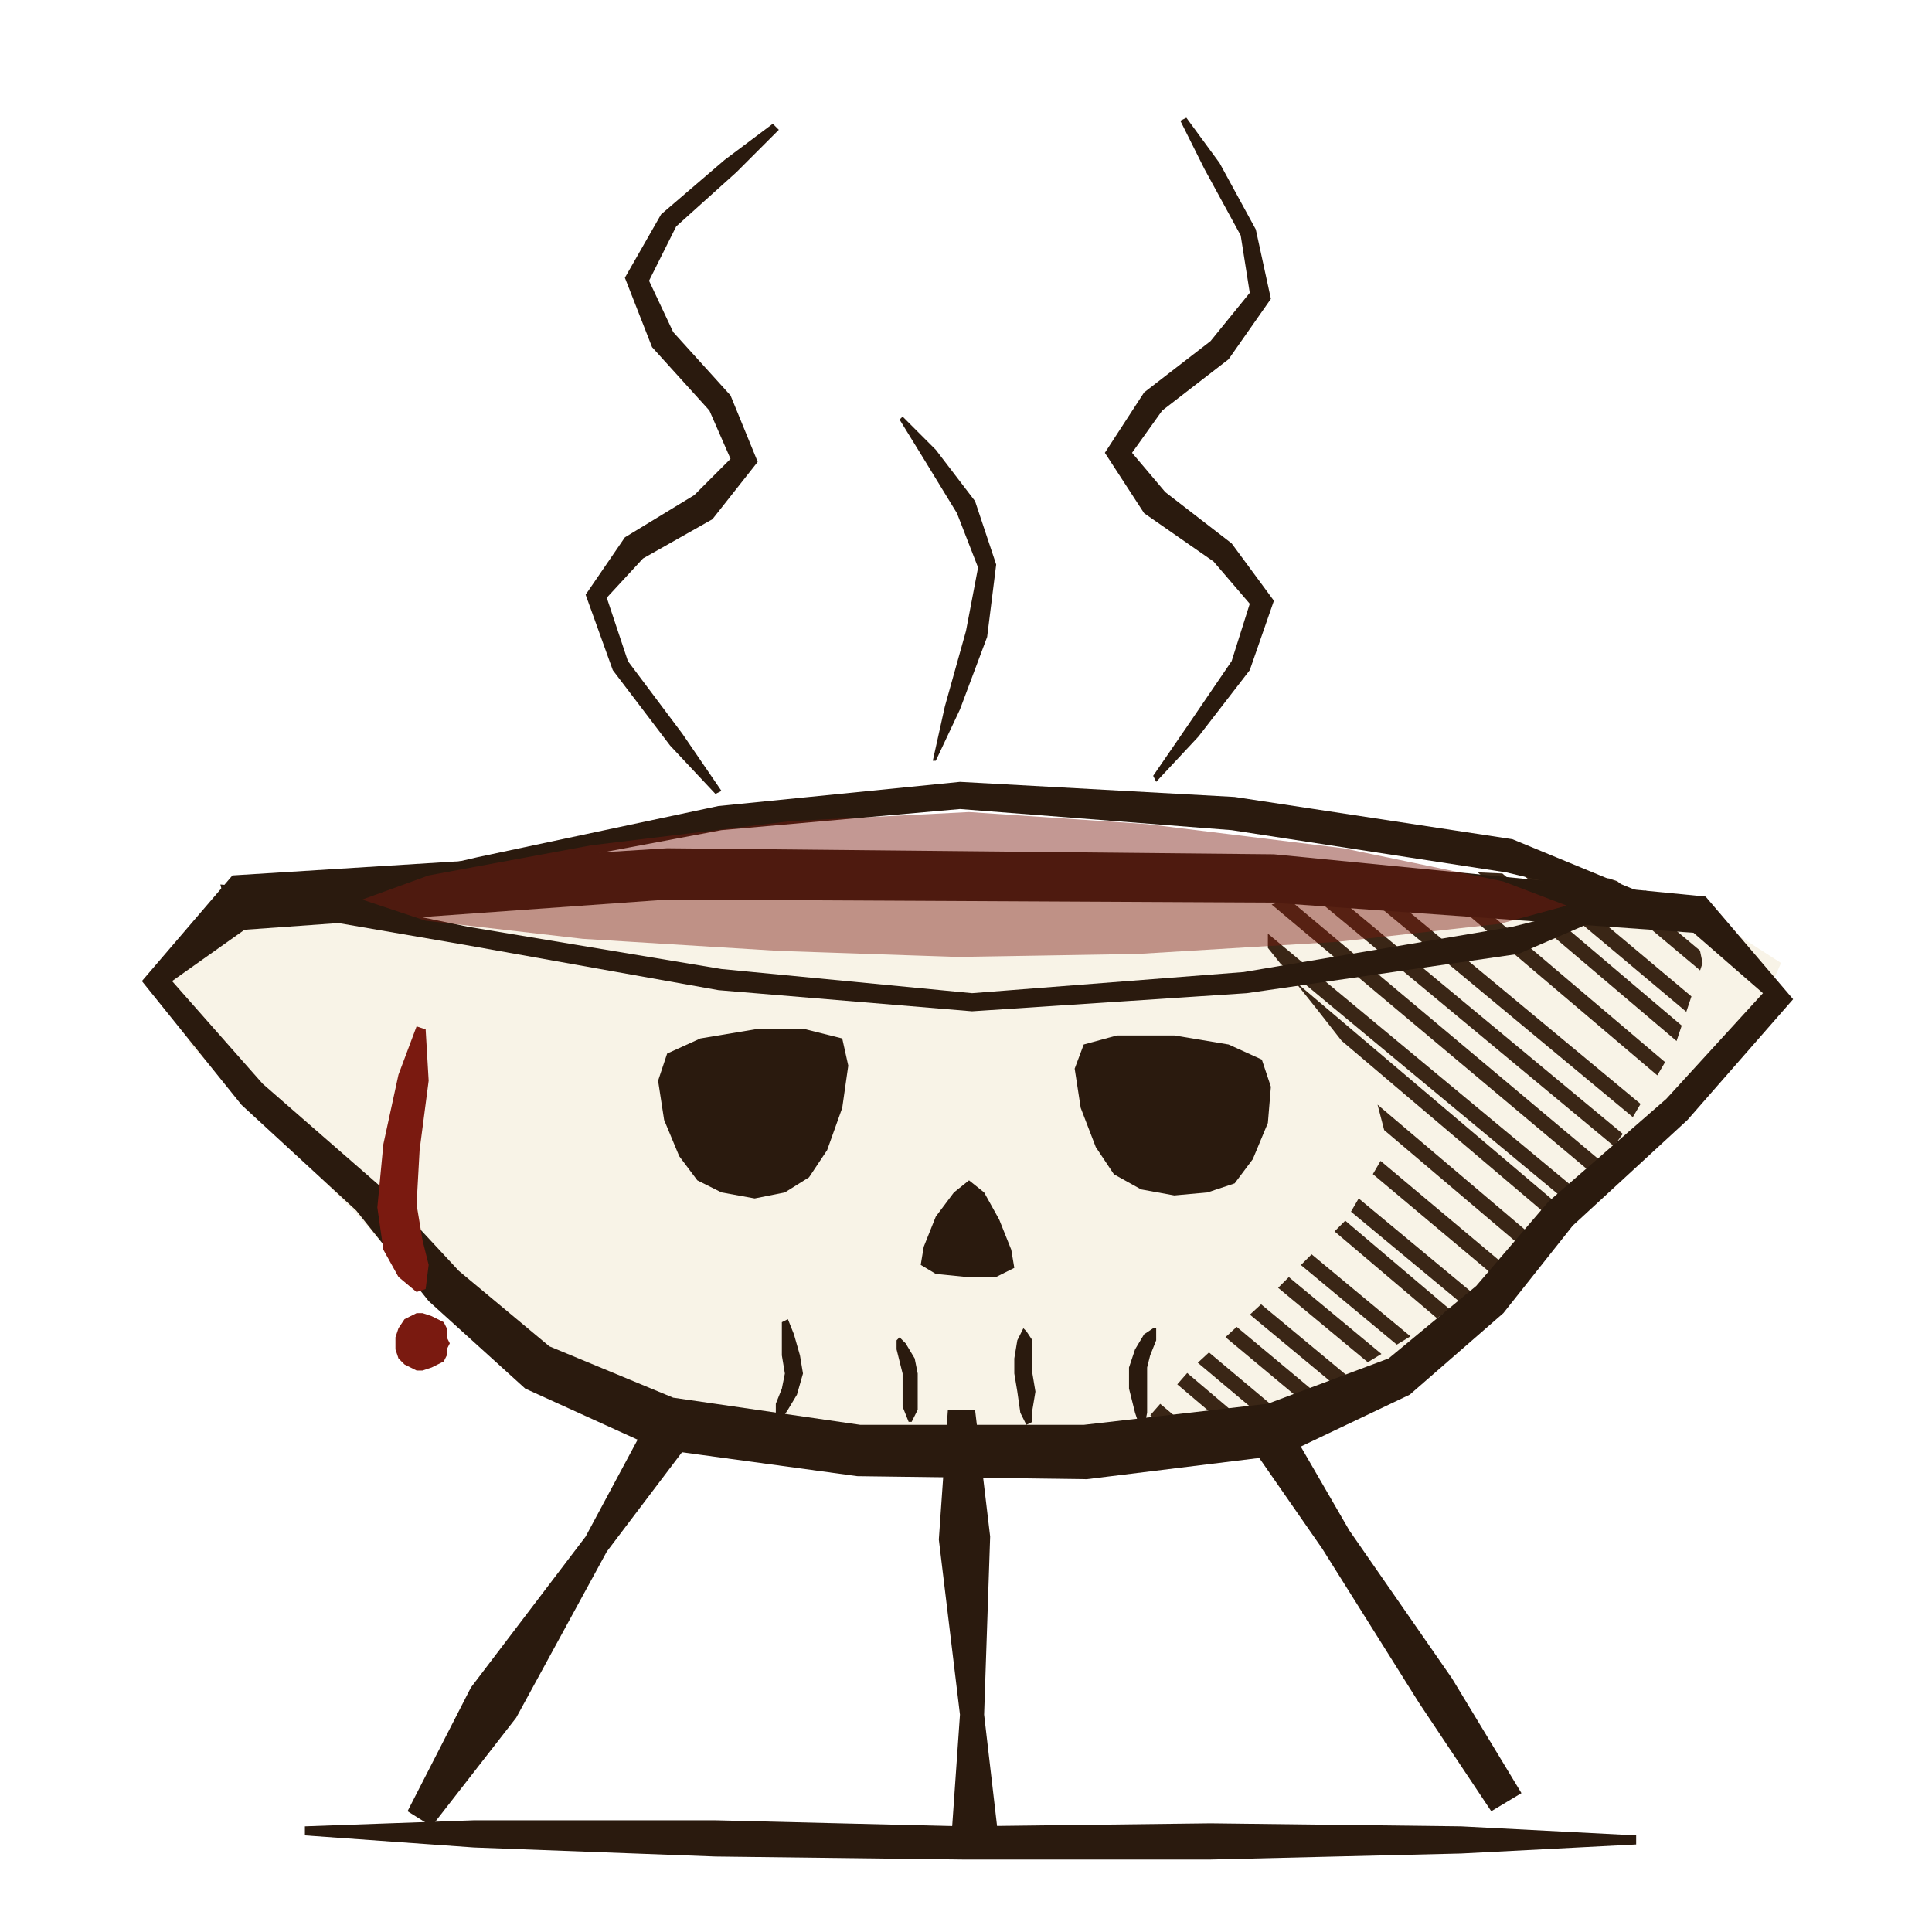
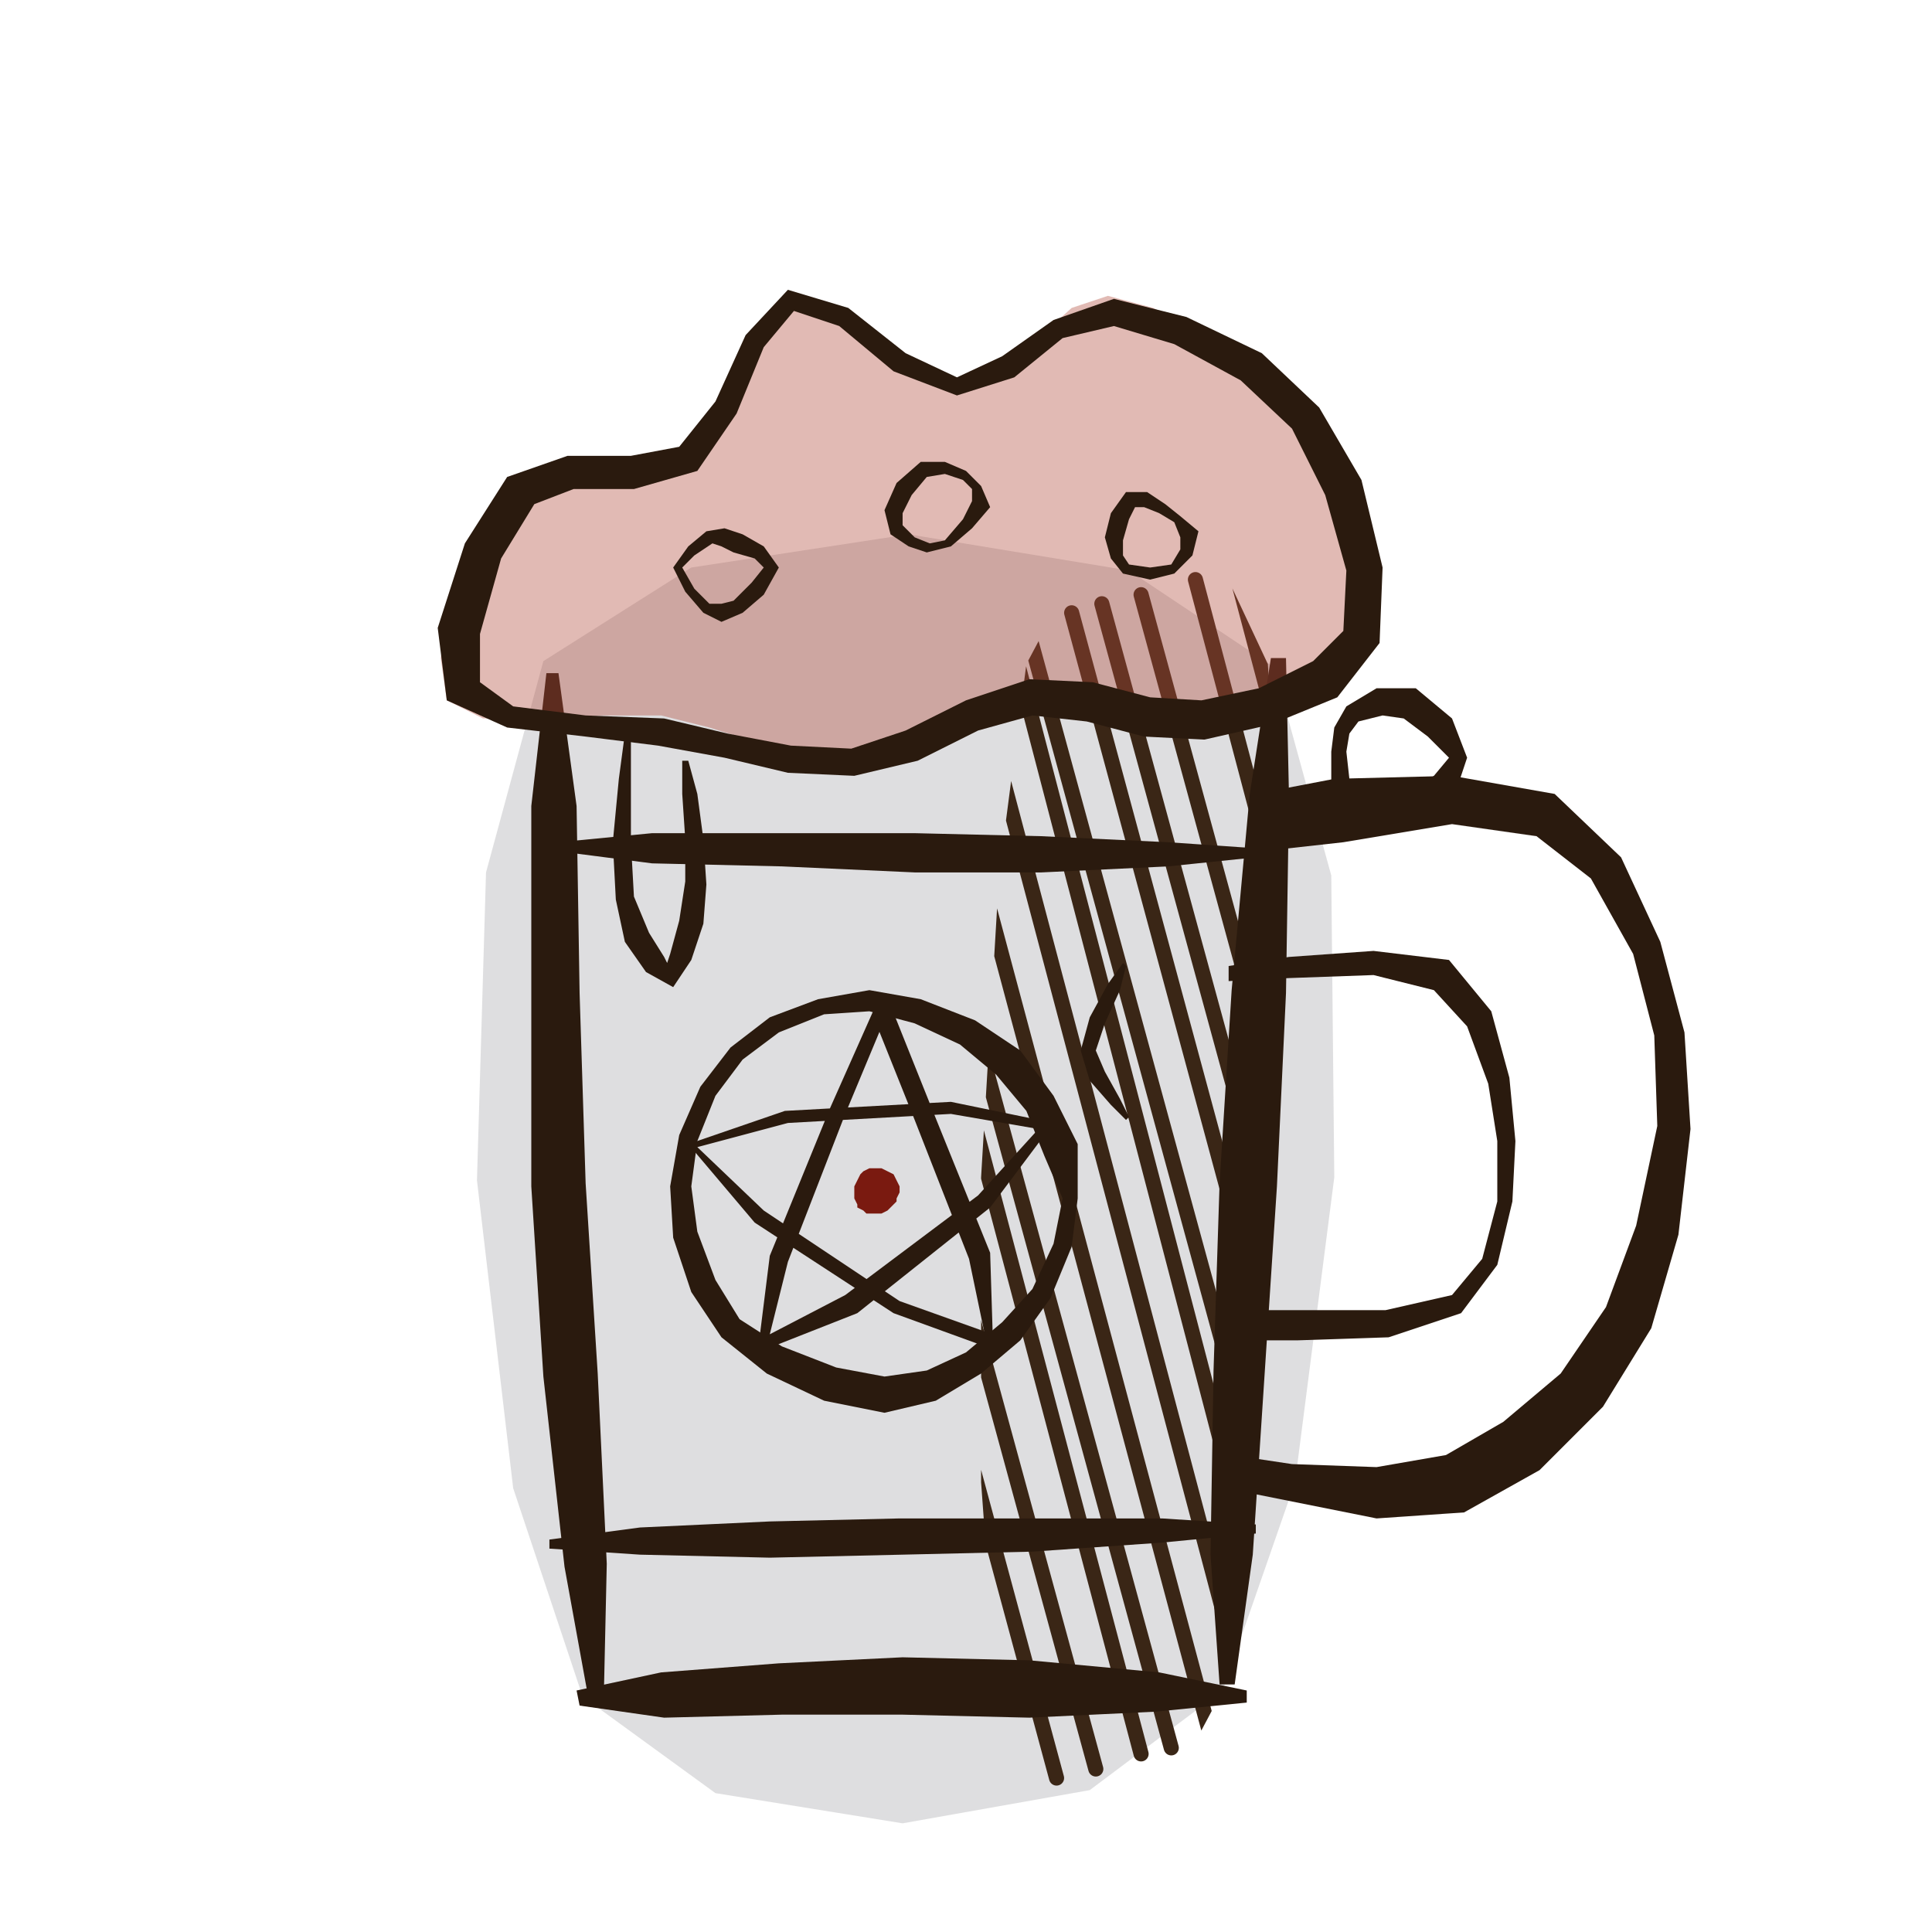
<svg xmlns="http://www.w3.org/2000/svg" viewBox="0 0 64 64" width="128" height="128">
  <defs>
    <clipPath id="tab1">
-       <path d="M42 30l2.7-.8 4.3-.3 4.3 .2 2.7 .9 .4 1.9-.9 2.7-1.7 2.9-1.8 2.5-2.2 2.1-2.8 2-2.8 1.7-2.2 1.2-1.7 .7-1.4 .3-.9-.2 0-.8 1.4-1.6 2.6-2.4 2.6-2.6 1.4-2.4-.6-2.3-1.8-2.3-1.6-2z" />
+       <path d="M34 22l1.7-3.2 2.5-1 2.3 1 1.5 3.2 .4 6.9-.2 10.1-.7 10.1-1 6.9-1.7 3.2-2.2 1-2.2-1-1.4-3.2-.5-6.9 0-10.1 .6-10.1z" />
    </clipPath>
  </defs>
-   <path d="M8 29.9l9.6-.9 14.5-.3 14.5 .4 9.6 1 2.8 1.8-1.2 2.7-3.1 2.9-2.7 2.5-1.9 2.2-2.2 2-2.7 1.8-3.4 1.2-4.5 .7-5.5 .2-5.4-.2-4.6-.7-3.3-1.2-2.7-1.6-2.1-2-1.9-2.2-2.6-2.6-2.9-3-1.1-2.7z" fill="#e8d8b0" opacity="0.3" />
+   <path d="M18 21.9l4.9-3.1 7.2-1.1 7.3 1.2 4.8 3.2 1.9 6.9 .1 10-1.3 10.1-2.4 6.9-4.4 3.3-6.2 1.1-6.2-1-4.4-3.2-2.3-6.9-1.2-10.2 .3-10.2z" fill="#6a6a70" opacity="0.22" />
  <g clip-path="url(#tab1)">
-     <path d="M45.6 19.4l20.4 17.3M44.4 20.8l20.6 17.1M43.9 21.4l20.5 17.2M43 22.4l20.5 17.2M42.5 23.1l20.4 17.3M41.7 24.1l20.4 17.3M40.5 25.4l20.6 17.1M39.8 26.3l20.6 17.1M39.1 27.1l20.5 17.2M38.2 28.1l20.6 17.1M37.9 28.6l20.4 17.3M37 29.6l20.4 17.3M36.1 30.7l20.5 17.2M35.1 31.8l20.6 17.1M34.7 32.4l20.4 17.3M33.6 33.7l20.6 17.1M32.9 34.5l20.6 17.1M32.1 35.5l20.6 17.1M31.4 36.3l20.5 17.1M30.6 37.2l20.5 17.2M30 37.9l20.4 17.3M29.1 39l20.5 17.2M28.2 40.1l20.6 17.1" stroke="#3a2616" stroke-width="0.5" stroke-linecap="round" fill="none" />
+     <path d="M50.8 16.2l9.5 35.9M49.1 16.7l9.8 35.9M48.3 16.9l9.5 35.9M46.6 17.3l9.8 35.9M45.9 17.5l9.5 35.9M44 18l9.8 35.9M43.2 18.2l9.6 35.9M41.9 18.6l9.6 35.9M40.9 18.8l9.5 35.9M39.6 19.2l9.5 35.9M37.8 19.7l9.8 35.9M36.5 20l9.8 35.9M35.5 20.3l9.7 35.9M34 20.7l9.8 35.9M33.4 20.8l9.4 36M32 21.2l9.5 35.9M30.5 21.6l9.6 35.9M29 22l9.8 35.9M28.3 22.2l9.5 35.9M26.5 22.7l9.8 35.9M25.3 23l9.7 35.9M24 23.4l9.7 35.9M22.9 23.7l9.7 35.9M21.7 24l9.7 35.9M20.7 24.3l9.5 35.9M19.2 24.7l9.6 35.9M17.7 25.1l9.8 35.9M16.9 25.3l9.6 35.9M15.6 25.6l9.6 35.9" stroke="#3a2616" stroke-width="0.5" stroke-linecap="round" fill="none" />
  </g>
-   <path d="M8.1 30.8l14-1 20 .1 14 1 2.3 2-3.2 3.5-3.9 3.4-2.4 2.8-2.9 2.4-4 1.5-6.1 .7-7.4 0-6.2-.9-4.1-1.7-3-2.5-2.6-2.8-3.9-3.4-3-3.4zM4.7 32.5l3.3 4.1 3.8 3.5 2.4 3 3.2 2.9 4.4 2 6.6 .9 7.6 .1 6.5-.8 4.2-2 3.1-2.7 2.3-2.9 3.8-3.5 3.5-4-2.9-3.4-14.3-1.4-20.1-.2-14.4 .9z" fill="#2a1a0e" fill-rule="evenodd" />
-   <path d="M10.3 30.2l5.6-1.2 8-1.5 7.9-.7 9 .7 9.1 1.4 3.8 .9-3.6 .9-8.9 1.5-9 .7-8.3-.8-8.4-1.4-5.8-1.2-2.4-.2 .3 1.2zM7.7 29.6l-.3 .7 2.2 0 5.8 1 8.4 1.5 8.4 .7 9.1-.6 9-1.3 4.4-1.9-4.6-1.9-9.2-1.4-9.1-.5-8 .8-8 1.7-5.6 1.3z" fill="#2a1a0e" fill-rule="evenodd" />
-   <path d="M12 29.8l2.2-.8 5.4-1 6.6-.8 5.9-.3 5.9 .4 6.5 .8 5.3 1.1 2.1 .8-2.2 .6-5.4 .6-6.6 .4-6 .1-5.9-.2-6.5-.4-5.2-.6z" fill="#7a1a10" opacity="0.45" />
-   <path d="M13.8 34l-.6 1.6-.5 2.3-.2 2.1 .2 1.4 .5 .9 .6 .5 .3-.1 .1-.8-.2-.8-.2-1.2 .1-1.8 .3-2.3-.1-1.7z" fill="#7a1a10" />
-   <path d="M14.9 44.5l-.1 .2 0 .2-.1 .2-.2 .1-.2 .1-.3 .1-.2 0-.2-.1-.2-.1-.2-.2-.1-.3 0-.2 0-.2 .1-.3 .2-.3 .2-.1 .2-.1 .2 0 .3 .1 .2 .1 .2 .1 .1 .2 0 .3z" fill="#7a1a10" />
-   <path d="M22.1 34.9l1.1-.5 1.8-.3 1.7 0 1.2 .3 .2 .9-.2 1.4-.5 1.4-.6 .9-.8 .5-1 .2-1.1-.2-.8-.4-.6-.8-.5-1.2-.2-1.3z" fill="#2a1a0e" />
-   <path d="M35.9 34.6l1.1-.3 1.9 0 1.8 .3 1.1 .5 .3 .9-.1 1.2-.5 1.2-.6 .8-.9 .3-1.1 .1-1.1-.2-.9-.5-.6-.9-.5-1.3-.2-1.3z" fill="#2a1a0e" />
-   <path d="M32.1 39.1l-.5 .4-.6 .8-.4 1-.1 .6 .5 .3 1 .1 1 0 .6-.3-.1-.6-.4-1-.5-.9z" fill="#2a1a0e" />
-   <path d="M25.9 43.8l0 .5 0 .6 .1 .6-.1 .5-.2 .5 0 .4 .2 .1 .2-.3 .3-.5 .2-.7-.1-.6-.2-.7-.2-.5z" fill="#2a1a0e" />
-   <path d="M29.7 44.4l0 .3 .1 .4 .1 .4 0 .5 0 .6 .2 .5 .1 0 .2-.4 0-.7 0-.5-.1-.5-.3-.5-.2-.2z" fill="#2a1a0e" />
-   <path d="M33.9 44l-.2 .4-.1 .6 0 .5 .1 .6 .1 .7 .2 .4 .2-.1 0-.4 .1-.6-.1-.6 0-.5 0-.6-.2-.3z" fill="#2a1a0e" />
-   <path d="M38.2 44l-.3 .2-.3 .5-.2 .6 0 .7 .2 .8 .2 .6 .1-.1 .1-.5 0-.8 0-.7 .1-.4 .2-.5 0-.4z" fill="#2a1a0e" />
-   <path d="M21.6 46.8l-2.2 4.1-3.8 5-2.1 4.1 .8 .5 2.8-3.6 3-5.5 2.8-3.7z" fill="#2a1a0e" />
-   <path d="M41.3 47.7l2.5 3.6 3.2 5.1 2.4 3.6 1-.6-2.3-3.8-3.4-4.9-2.2-3.8z" fill="#2a1a0e" />
-   <path d="M31.4 46.7l-.3 4.3 .7 5.8-.3 4.3 1.6 0-.5-4.3 .2-5.9-.5-4.2z" fill="#2a1a0e" />
-   <path d="M10.1 60.8l5.6 .4 8 .3 8.2 .1 8.2 0 8.3-.2 5.8-.3 0-.3-5.8-.3-8.3-.1-8.2 .1-8.2-.2-8 0-5.6 .2z" fill="#2a1a0e" />
-   <path d="M23.9 26.2l-1.3-1.9-1.8-2.4-.7-2.1 1.2-1.3 2.3-1.3 1.5-1.9-.9-2.2-1.9-2.1-.8-1.7 .9-1.8 2-1.8 1.4-1.4-.2-.2-1.6 1.2-2.1 1.8-1.2 2.1 .9 2.3 1.9 2.1 .7 1.6-1.2 1.2-2.3 1.4-1.3 1.9 .9 2.5 1.9 2.5 1.5 1.6z" fill="#2a1a0e" />
-   <path d="M38.3 25.9l1.4-1.5 1.7-2.2 .8-2.3-1.4-1.9-2.2-1.7-1.1-1.3 1-1.4 2.2-1.7 1.4-2-.5-2.3-1.2-2.2-1.1-1.5-.2 .1 .8 1.6 1.2 2.2 .3 1.9-1.3 1.6-2.2 1.7-1.3 2 1.3 2 2.3 1.6 1.2 1.4-.6 1.9-1.5 2.2-1.1 1.6z" fill="#2a1a0e" />
-   <path d="M31 25.2l.8-1.7 .9-2.4 .3-2.4-.7-2.1-1.3-1.7-1.1-1.1-.1 .1 .8 1.3 1.1 1.8 .7 1.8-.4 2.1-.7 2.5-.4 1.8z" fill="#2a1a0e" />
+   <path d="M18.1 22.3l-.5 4.4 0 6.3 0 6.3 .4 6.3 .7 6.3 .8 4.4 .5 0 .1-4.5-.3-6.3-.4-6.3-.2-6.3-.1-6.2-.6-4.4z" fill="#2a1a0e" />
+   <path d="M42.1 21.8l-.7 4.5-.6 6.5-.4 6.4-.2 6.2-.1 6.1 .3 4.3 .5 0 .6-4.3 .4-6.1 .4-6.1 .3-6.4 .1-6.5-.1-4.6z" fill="#2a1a0e" />
+   <path d="M19.2 56.5l2.8 .4 3.9-.1 4 0 4.2 .1 4.2-.2 3-.3 0-.4-2.9-.6-4.3-.4-4.2-.1-4.1 .2-3.9 .3-2.8 .6z" fill="#2a1a0e" />
+   <path d="M18.5 28.2l3.1 .4 4.3 .1 4.4 .2 4.2 0 4.2-.2 2.9-.3 0-.3-2.9-.2-4.2-.2-4.2-.1-4.3 0-4.4 0-3.1 .3z" fill="#2a1a0e" />
+   <path d="M18.2 51.3l3 .2 4.3 .1 4.4-.1 4.3-.1 4.3-.3 3.1-.3 0-.3-3.1-.2-4.3 0-4.4 0-4.3 .1-4.3 .2-3 .4z" fill="#2a1a0e" />
+   <path d="M41.8 28.2l2.7-.3 3.6-.6 2.8 .4 1.8 1.4 1.4 2.5 .7 2.7 .1 3-.7 3.3-1 2.7-1.5 2.2-1.9 1.6-1.9 1.1-2.3 .4-2.8-.1-2-.3-.2 1.1 2 .4 3 .6 2.9-.2 2.5-1.4 2.1-2.1 1.6-2.6 .9-3.1 .4-3.5-.2-3.2-.8-3-1.3-2.8-2.2-2.1-3.4-.6-3.9 .1-2.6 .5z" fill="#2a1a0e" />
+   <path d="M40.7 32.5l2-.1 2.8-.1 2 .5 1.1 1.2 .7 1.9 .3 1.9 0 2-.5 1.9-1 1.2-2.2 .5-3 0-2.1 0 0 1 2.2 0 3-.1 2.4-.8 1.2-1.6 .5-2.1 .1-2-.2-2.1-.6-2.2-1.4-1.7-2.5-.3-2.8 .2-2 .3z" fill="#2a1a0e" />
+   <path d="M14.8 23.2l-.2-1.4 .3-2 .9-2 1-1.5 1.3-.6 1.8-.2 1.8-.1 1.4-.4 .9-1.2 .6-1.5 .6-1.5 .9-.7 1.3 .2 1.6 1 1.6 1 1.5 .5 1.2-.5 1.1-1.1 1.1-1 1.2-.4 1.5 .4 1.7 .9 1.6 1.2 1.3 1.4 1 1.7 .9 2 .5 2-.1 1.7-.7 1.1-1.3 .9-1.6 .6-1.5 .3-1.5 0-1.5-.4-1.6-.4-1.5-.2-1.4 .4-1.5 .7-1.4 .7-1.5 .3-1.5-.1-1.5-.4-1.6-.5-1.6-.4-1.9 0-2.2 .1-1.8 0z" fill="#b04a3a" opacity="0.38" />
+   <path d="M15.9 22.6l0-1.6 .7-2.5 1.1-1.8 1.3-.5 2 0 2.1-.6 1.3-1.9 .9-2.2 1-1.2 1.5 .5 1.8 1.5 2.1 .8 1.9-.6 1.6-1.3 1.7-.4 2 .6 2.2 1.2 1.7 1.6 1.1 2.2 .7 2.5-.1 2-1 1-1.8 .9-1.9 .4-1.7-.1-1.9-.5-2.1-.1-2.1 .7-2 1-1.8 .6-2-.1-2.1-.4-2.1-.5-2.6-.1-2.4-.3zM16.8 24.1l2.6 .3 2.4 .3 2.2 .4 2.1 .5 2.2 .1 2.1-.5 2-1 1.8-.5 1.8 .2 1.9 .5 2 .1 2.2-.5 2.2-.9 1.4-1.8 .1-2.5-.7-2.9-1.4-2.4-1.9-1.8-2.5-1.2-2.4-.6-2 .7-1.7 1.2-1.5 .7-1.7-.8-1.9-1.5-2-.6-1.4 1.5-1 2.2-1.2 1.5-1.6 .3-2.1 0-2 .7-1.4 2.2-.9 2.8 .3 2.4z" fill="#2a1a0e" fill-rule="evenodd" />
+   <path d="M20.7 24.3l-.2 1.5-.2 2.1 .1 1.9 .3 1.4 .7 1 .9 .5 .6-.9 .4-1.2 .1-1.3-.1-1.5-.2-1.5-.3-1.1-.2 0 0 1.1 .1 1.5 0 1.4-.2 1.3-.3 1.1-.1 .3-.1-.2-.5-.8-.5-1.2-.1-1.8 0-2.1 0-1.5z" fill="#2a1a0e" />
+   <path d="M25.3 18.8l-.4 .5-.6 .6-.4 .1-.4 0-.5-.5-.4-.7 .4-.4 .6-.4 .3 .1 .4 .2 .7 .2zM25.3 18.1l-.7-.4-.6-.2-.6 .1-.6 .5-.5 .7 .4 .8 .6 .7 .6 .3 .7-.3 .7-.6 .5-.9z" fill="#2a1a0e" fill-rule="evenodd" />
+   <path d="M32.2 16.6l-.3 .6-.6 .7-.5 .1-.5-.2-.4-.4 0-.4 .3-.6 .5-.6 .6-.1 .6 .2 .3 .3zM32.5 16.1l-.5-.5-.7-.3-.8 0-.8 .7-.4 .9 .2 .8 .6 .4 .6 .2 .8-.2 .7-.6 .6-.7z" fill="#2a1a0e" fill-rule="evenodd" />
+   <path d="M39.1 17.8l0 .4-.3 .5-.7 .1-.7-.1-.2-.3 0-.5 .2-.7 .2-.4 .3 0 .5 .2 .5 .3zM39.1 17.1l-.5-.4-.6-.4-.7 0-.5 .7-.2 .8 .2 .7 .4 .5 .9 .2 .8-.2 .6-.6 .2-.8z" fill="#2a1a0e" fill-rule="evenodd" />
+   <path d="M48 25.1l-.5 .6-.7 .4-.9 .3-.8-.1-.4-.5-.1-.9 .1-.6 .3-.4 .8-.2 .7 .1 .8 .6zM48.1 23.8l-1.2-1-1.3 0-1 .6-.4 .7-.1 .8 0 1.1 .5 1 1.3 .4 1.3-.3 1-.8 .4-1.2z" fill="#2a1a0e" fill-rule="evenodd" />
+   <path d="M35.2 39.7l-.3 1.5-.7 1.5-1 1.1-1.2 1-1.3 .6-1.4 .2-1.6-.3-1.8-.7-1.4-.9-.8-1.3-.6-1.6-.2-1.5 .2-1.5 .6-1.5 .9-1.2 1.2-.9 1.5-.6 1.5-.1 1.5 .4 1.5 .7 1.2 1 1 1.2 .6 1.5zM35.7 37.9l-.8-1.6-1.1-1.5-1.5-1-1.8-.7-1.7-.3-1.7 .3-1.6 .6-1.3 1-1 1.3-.7 1.6-.3 1.7 .1 1.7 .6 1.8 1 1.5 1.5 1.2 1.9 .9 2 .4 1.7-.4 1.5-.9 1.3-1.1 1-1.4 .7-1.7 .2-1.6z" fill="#2a1a0e" fill-rule="evenodd" />
+   <path d="M28.9 33.6l1.4 3.5 1.8 4.6 .5 2.4-2.8-1-4.5-3-2.2-2.1 3-.8 5.4-.3 2.9 .5-2 2.2-4.4 3.3-2.5 1.3 .6-2.4 1.9-4.9 1.5-3.6-.4-.2-1.6 3.6-2 4.9-.4 3.2 3.3-1.3 4.4-3.5 2.1-2.8-3.4-.7-5.5 .3-3.2 1.1 2.2 2.6 4.6 3 3.3 1.2-.1-3.2-1.9-4.7-1.4-3.5z" fill="#2a1a0e" />
+   <path d="M29.8 39.5l-.1 .2 0 .1-.2 .2-.1 .1-.2 .1-.2 0-.3 0-.1-.1-.2-.1 0-.1-.1-.2 0-.2 0-.2 .1-.2 .1-.2 .1-.1 .2-.1 .2 0 .2 0 .2 .1 .2 .1 .1 .2 .1 .2z" fill="#7a1a10" />
+   <path d="M37.2 31.9l-.5 .7-.6 1.1-.3 1.1 .3 1 .7 .8 .5 .5 .1-.1-.3-.6-.5-.9-.3-.7 .3-.9 .5-1.1 .2-.8z" fill="#2a1a0e" />
</svg>
